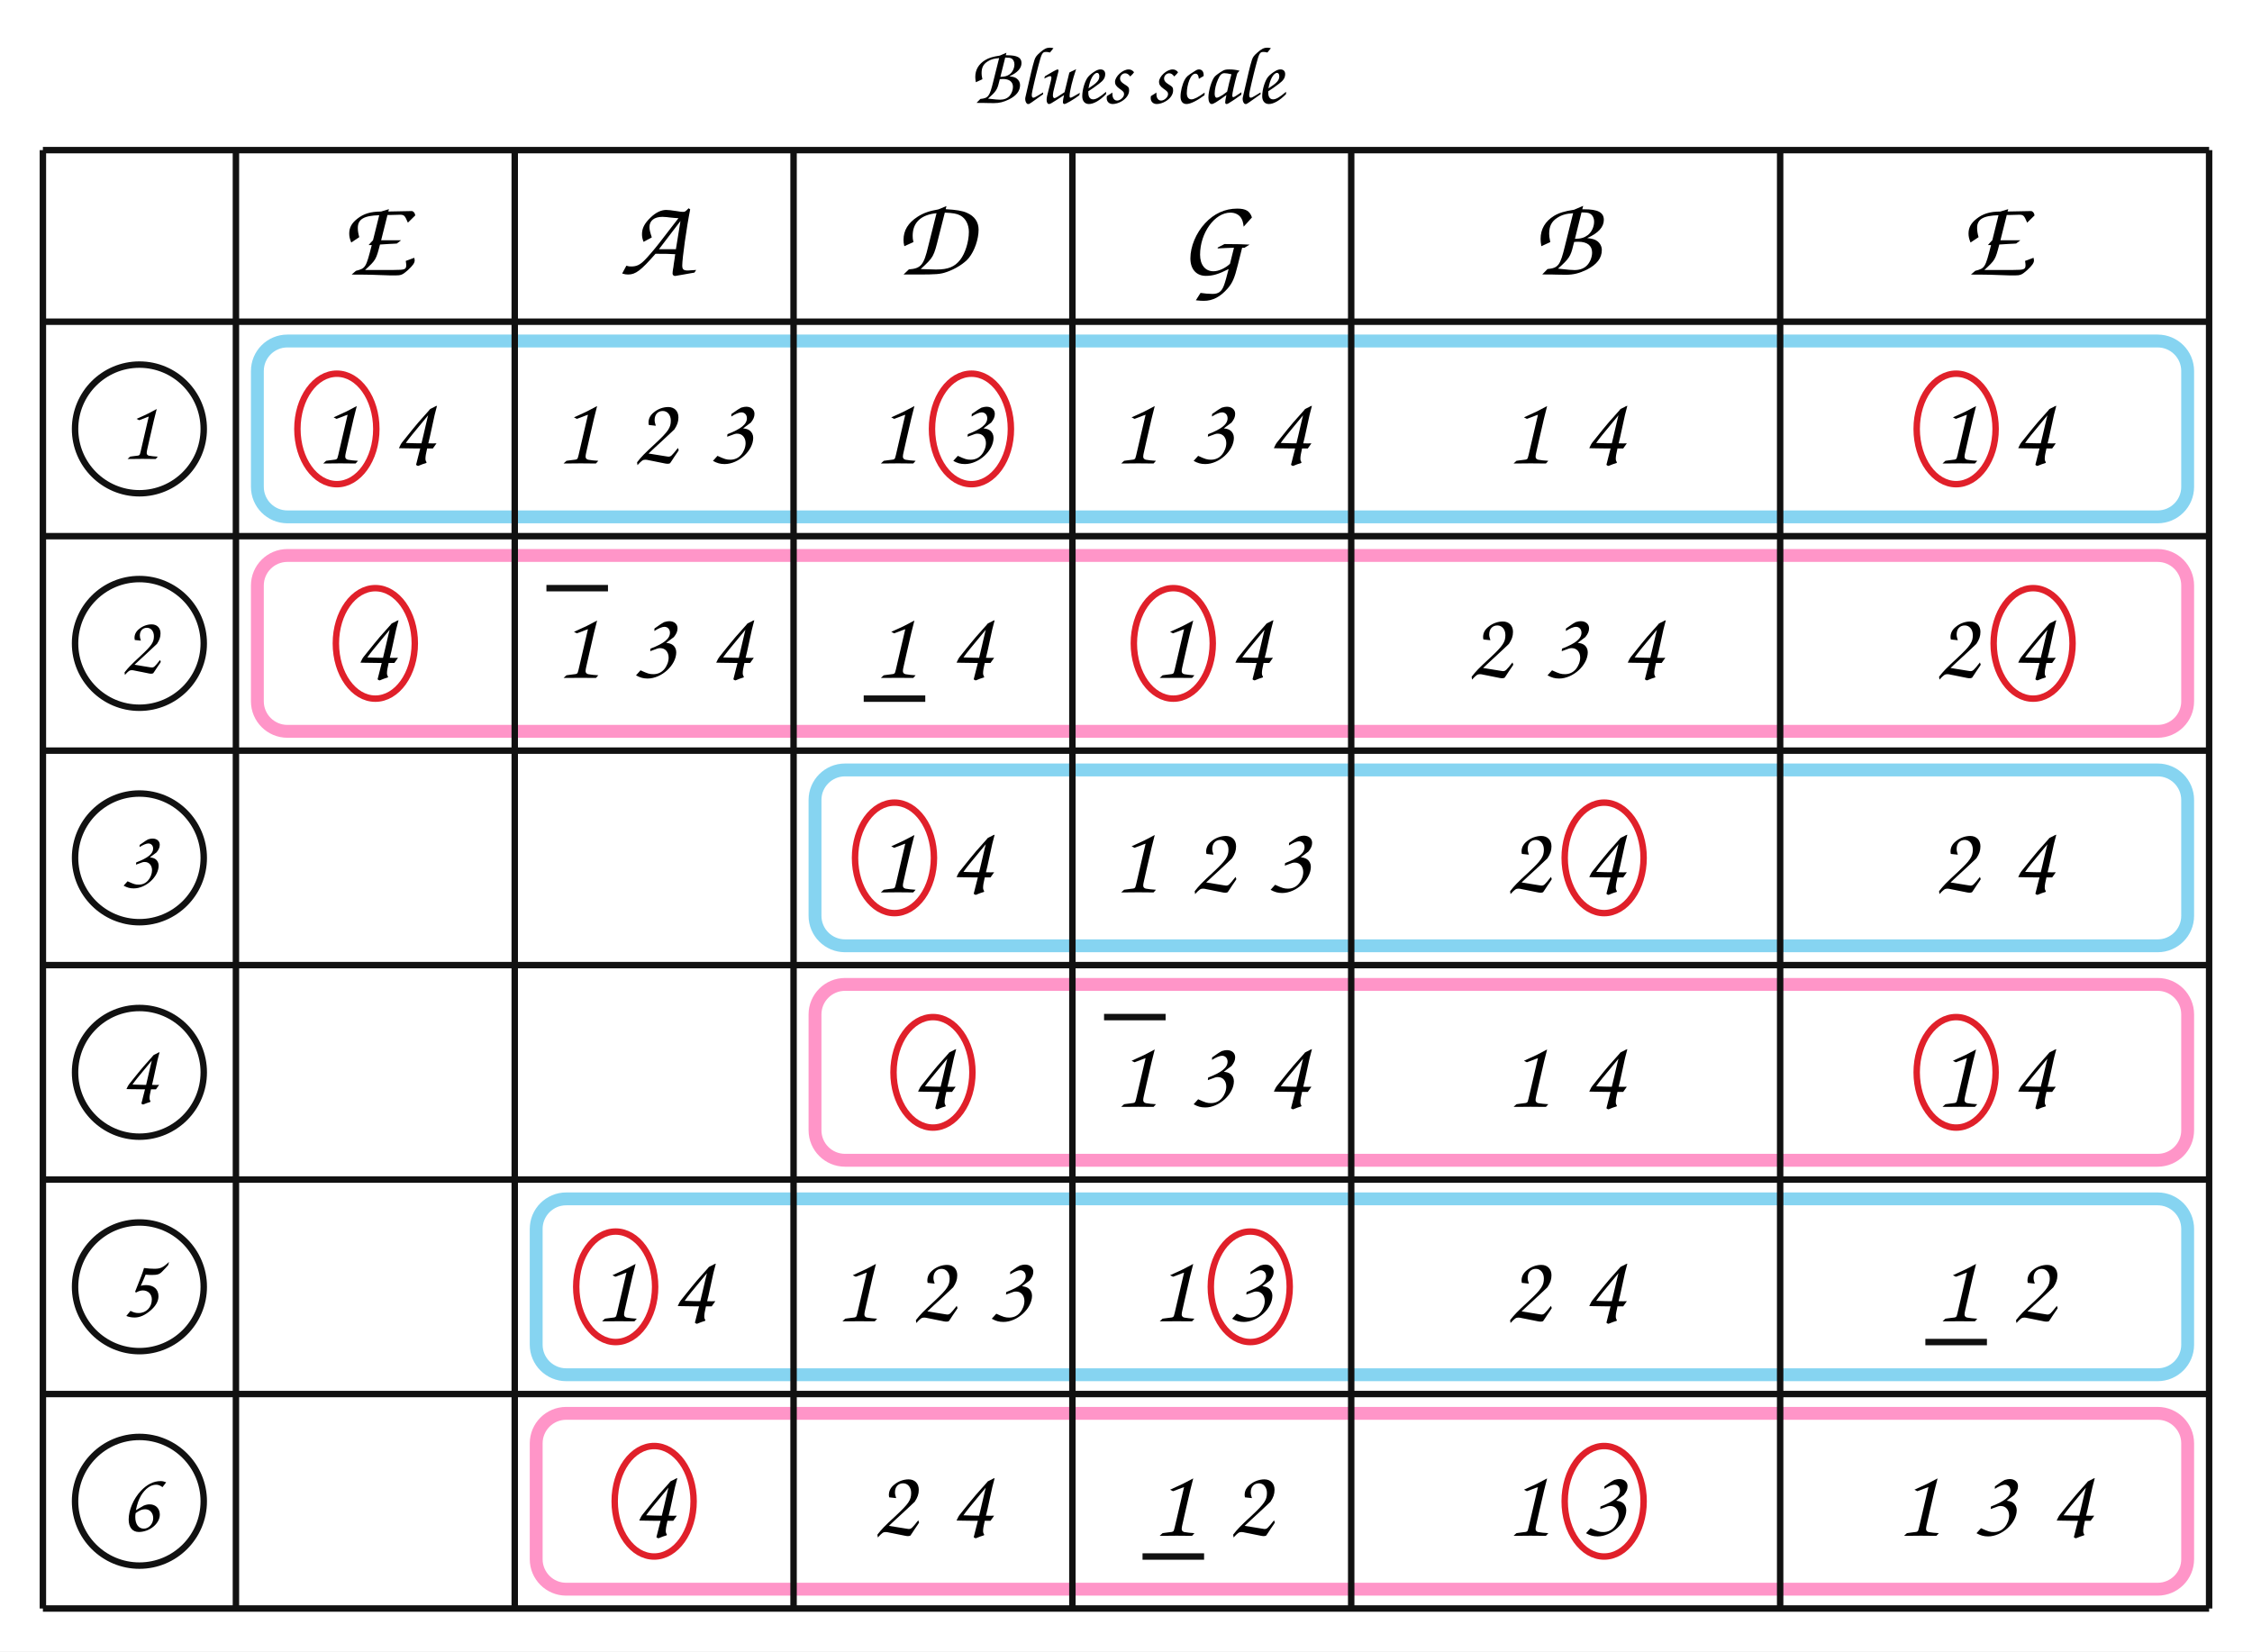
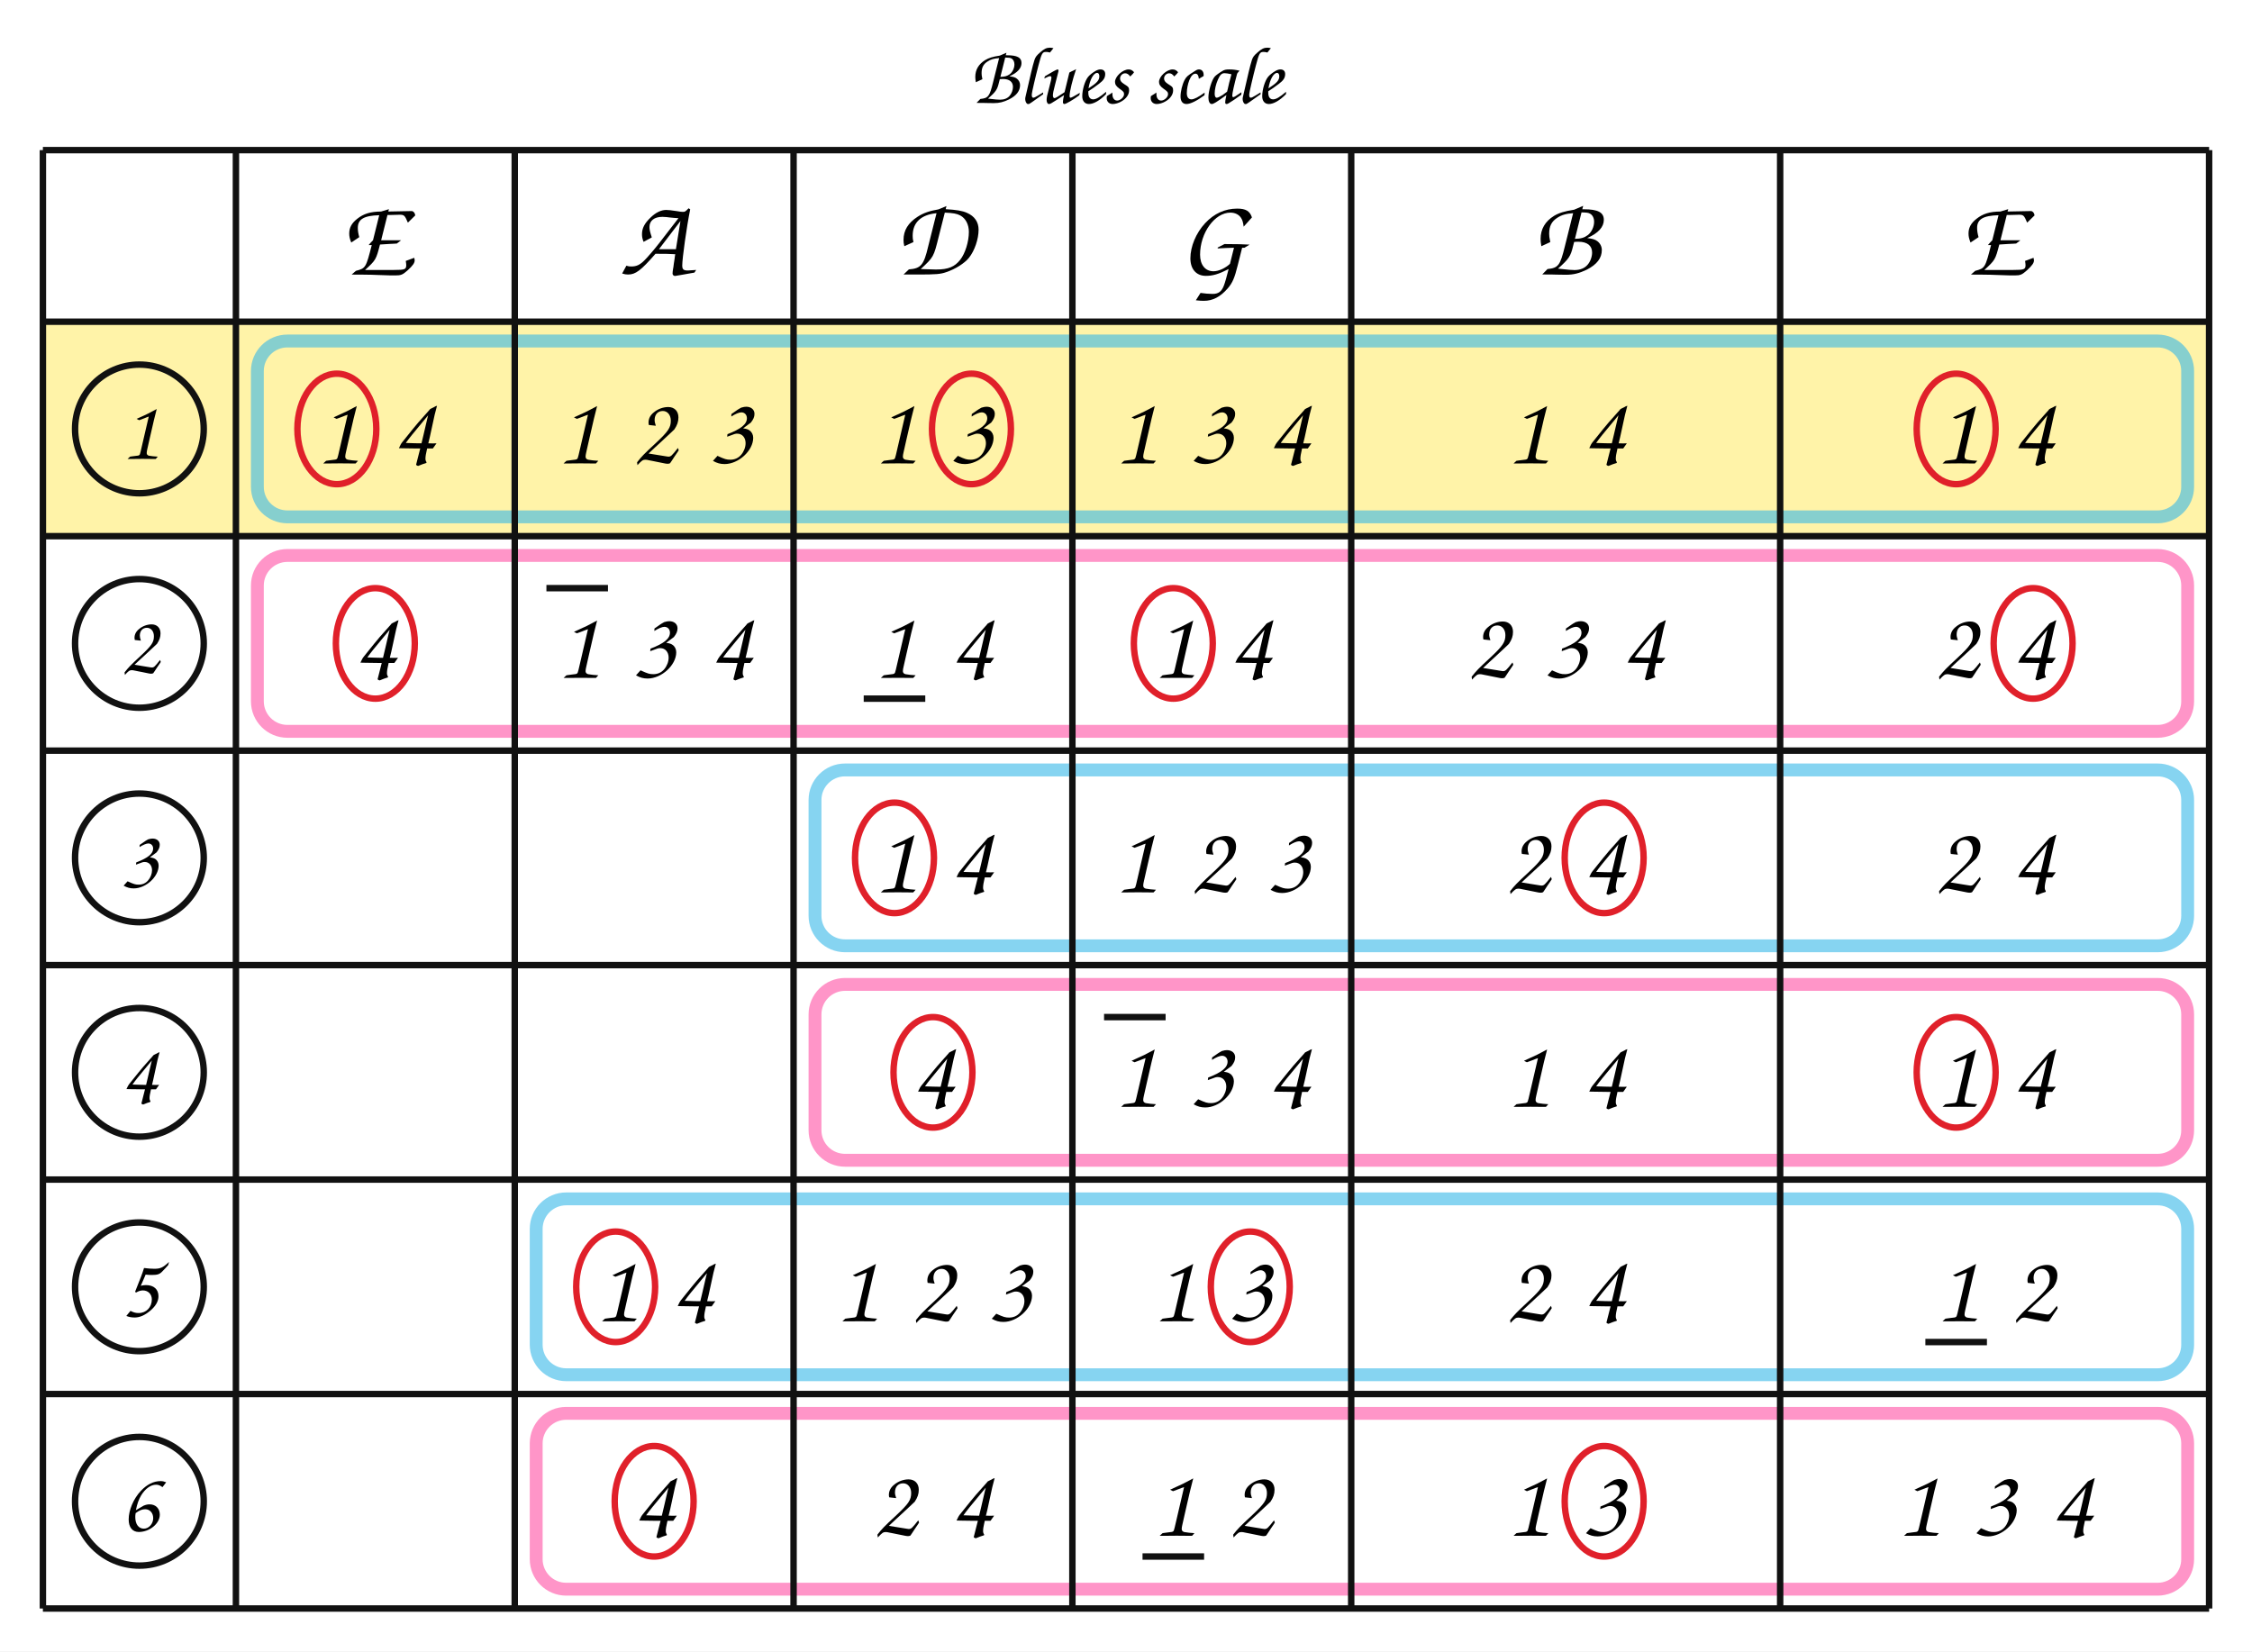
<svg xmlns="http://www.w3.org/2000/svg" viewBox="0 0 1050 770">
  <rect width="100%" height="100%" fill="#fff" />
  <text x="525" y="48" font-size="38" font-family="Segoe Print, Comic Sans MS, cursive" text-anchor="middle">Blues scale</text>
  <text x="175" y="128" font-size="52" font-family="Segoe Print, Comic Sans MS, cursive" text-anchor="middle">E</text>
  <text x="305" y="128" font-size="52" font-family="Segoe Print, Comic Sans MS, cursive" text-anchor="middle">A</text>
  <text x="435" y="128" font-size="52" font-family="Segoe Print, Comic Sans MS, cursive" text-anchor="middle">D</text>
  <text x="565" y="128" font-size="52" font-family="Segoe Print, Comic Sans MS, cursive" text-anchor="middle">G</text>
  <text x="730" y="128" font-size="52" font-family="Segoe Print, Comic Sans MS, cursive" text-anchor="middle">B</text>
  <text x="930" y="128" font-size="52" font-family="Segoe Print, Comic Sans MS, cursive" text-anchor="middle">E</text>
+   <rect x="20" y="150" width="1010" height="100" fill="#fff3a8" />
  <rect x="120" y="159" width="900" height="82" rx="14" fill="none" stroke="#35b8e8" stroke-width="6" opacity=".6" />
  <circle cx="65" cy="200" r="30" fill="none" stroke="#111" stroke-width="3" />
  <text x="65" y="214" font-size="40" font-family="Segoe Print, Comic Sans MS, cursive" text-anchor="middle">1</text>
  <text x="157.06" y="216.1" font-size="46" font-family="Segoe Print, Comic Sans MS, cursive" text-anchor="middle">1</text>
  <ellipse cx="157.06" cy="200" rx="18.4" ry="25.76" fill="none" stroke="#e0202a" stroke-width="3" />
  <text x="192.94" y="216.1" font-size="46" font-family="Segoe Print, Comic Sans MS, cursive" text-anchor="middle">4</text>
  <text x="269.12" y="216.1" font-size="46" font-family="Segoe Print, Comic Sans MS, cursive" text-anchor="middle">1</text>
  <text x="305" y="216.1" font-size="46" font-family="Segoe Print, Comic Sans MS, cursive" text-anchor="middle">2</text>
  <text x="340.88" y="216.1" font-size="46" font-family="Segoe Print, Comic Sans MS, cursive" text-anchor="middle">3</text>
  <text x="417.06" y="216.1" font-size="46" font-family="Segoe Print, Comic Sans MS, cursive" text-anchor="middle">1</text>
  <text x="452.94" y="216.1" font-size="46" font-family="Segoe Print, Comic Sans MS, cursive" text-anchor="middle">3</text>
  <ellipse cx="452.94" cy="200" rx="18.4" ry="25.76" fill="none" stroke="#e0202a" stroke-width="3" />
  <text x="529.12" y="216.1" font-size="46" font-family="Segoe Print, Comic Sans MS, cursive" text-anchor="middle">1</text>
  <text x="565" y="216.1" font-size="46" font-family="Segoe Print, Comic Sans MS, cursive" text-anchor="middle">3</text>
  <text x="600.88" y="216.1" font-size="46" font-family="Segoe Print, Comic Sans MS, cursive" text-anchor="middle">4</text>
  <text x="712.06" y="216.1" font-size="46" font-family="Segoe Print, Comic Sans MS, cursive" text-anchor="middle">1</text>
  <text x="747.94" y="216.1" font-size="46" font-family="Segoe Print, Comic Sans MS, cursive" text-anchor="middle">4</text>
  <text x="912.06" y="216.1" font-size="46" font-family="Segoe Print, Comic Sans MS, cursive" text-anchor="middle">1</text>
  <ellipse cx="912.06" cy="200" rx="18.4" ry="25.76" fill="none" stroke="#e0202a" stroke-width="3" />
  <text x="947.94" y="216.1" font-size="46" font-family="Segoe Print, Comic Sans MS, cursive" text-anchor="middle">4</text>
  <rect x="120" y="259" width="900" height="82" rx="14" fill="none" stroke="#ff4fa3" stroke-width="6" opacity=".6" />
  <circle cx="65" cy="300" r="30" fill="none" stroke="#111" stroke-width="3" />
  <text x="65" y="314" font-size="40" font-family="Segoe Print, Comic Sans MS, cursive" text-anchor="middle">2</text>
  <text x="175" y="316.1" font-size="46" font-family="Segoe Print, Comic Sans MS, cursive" text-anchor="middle">4</text>
  <ellipse cx="175" cy="300" rx="18.4" ry="25.76" fill="none" stroke="#e0202a" stroke-width="3" />
  <text x="269.12" y="316.1" font-size="46" font-family="Segoe Print, Comic Sans MS, cursive" text-anchor="middle">1</text>
  <line x1="254.768" x2="283.472" y1="274.24" y2="274.24" stroke="#111" stroke-width="3" />
  <text x="305" y="316.1" font-size="46" font-family="Segoe Print, Comic Sans MS, cursive" text-anchor="middle">3</text>
  <text x="340.88" y="316.1" font-size="46" font-family="Segoe Print, Comic Sans MS, cursive" text-anchor="middle">4</text>
  <text x="417.06" y="316.1" font-size="46" font-family="Segoe Print, Comic Sans MS, cursive" text-anchor="middle">1</text>
  <line x1="402.708" x2="431.412" y1="325.76" y2="325.76" stroke="#111" stroke-width="3" />
  <text x="452.94" y="316.1" font-size="46" font-family="Segoe Print, Comic Sans MS, cursive" text-anchor="middle">4</text>
  <text x="547.06" y="316.1" font-size="46" font-family="Segoe Print, Comic Sans MS, cursive" text-anchor="middle">1</text>
  <ellipse cx="547.06" cy="300" rx="18.4" ry="25.76" fill="none" stroke="#e0202a" stroke-width="3" />
  <text x="582.94" y="316.1" font-size="46" font-family="Segoe Print, Comic Sans MS, cursive" text-anchor="middle">4</text>
  <text x="694.12" y="316.1" font-size="46" font-family="Segoe Print, Comic Sans MS, cursive" text-anchor="middle">2</text>
  <text x="730" y="316.1" font-size="46" font-family="Segoe Print, Comic Sans MS, cursive" text-anchor="middle">3</text>
  <text x="765.88" y="316.1" font-size="46" font-family="Segoe Print, Comic Sans MS, cursive" text-anchor="middle">4</text>
  <text x="912.06" y="316.1" font-size="46" font-family="Segoe Print, Comic Sans MS, cursive" text-anchor="middle">2</text>
  <text x="947.94" y="316.1" font-size="46" font-family="Segoe Print, Comic Sans MS, cursive" text-anchor="middle">4</text>
  <ellipse cx="947.94" cy="300" rx="18.4" ry="25.76" fill="none" stroke="#e0202a" stroke-width="3" />
  <rect x="380" y="359" width="640" height="82" rx="14" fill="none" stroke="#35b8e8" stroke-width="6" opacity=".6" />
  <circle cx="65" cy="400" r="30" fill="none" stroke="#111" stroke-width="3" />
  <text x="65" y="414" font-size="40" font-family="Segoe Print, Comic Sans MS, cursive" text-anchor="middle">3</text>
  <text x="417.06" y="416.1" font-size="46" font-family="Segoe Print, Comic Sans MS, cursive" text-anchor="middle">1</text>
  <ellipse cx="417.06" cy="400" rx="18.4" ry="25.76" fill="none" stroke="#e0202a" stroke-width="3" />
  <text x="452.94" y="416.1" font-size="46" font-family="Segoe Print, Comic Sans MS, cursive" text-anchor="middle">4</text>
  <text x="529.12" y="416.1" font-size="46" font-family="Segoe Print, Comic Sans MS, cursive" text-anchor="middle">1</text>
  <text x="565" y="416.1" font-size="46" font-family="Segoe Print, Comic Sans MS, cursive" text-anchor="middle">2</text>
  <text x="600.88" y="416.1" font-size="46" font-family="Segoe Print, Comic Sans MS, cursive" text-anchor="middle">3</text>
  <text x="712.06" y="416.1" font-size="46" font-family="Segoe Print, Comic Sans MS, cursive" text-anchor="middle">2</text>
  <text x="747.94" y="416.1" font-size="46" font-family="Segoe Print, Comic Sans MS, cursive" text-anchor="middle">4</text>
  <ellipse cx="747.94" cy="400" rx="18.4" ry="25.76" fill="none" stroke="#e0202a" stroke-width="3" />
  <text x="912.06" y="416.1" font-size="46" font-family="Segoe Print, Comic Sans MS, cursive" text-anchor="middle">2</text>
  <text x="947.94" y="416.1" font-size="46" font-family="Segoe Print, Comic Sans MS, cursive" text-anchor="middle">4</text>
  <rect x="380" y="459" width="640" height="82" rx="14" fill="none" stroke="#ff4fa3" stroke-width="6" opacity=".6" />
  <circle cx="65" cy="500" r="30" fill="none" stroke="#111" stroke-width="3" />
  <text x="65" y="514" font-size="40" font-family="Segoe Print, Comic Sans MS, cursive" text-anchor="middle">4</text>
  <text x="435" y="516.1" font-size="46" font-family="Segoe Print, Comic Sans MS, cursive" text-anchor="middle">4</text>
  <ellipse cx="435" cy="500" rx="18.4" ry="25.76" fill="none" stroke="#e0202a" stroke-width="3" />
  <text x="529.12" y="516.1" font-size="46" font-family="Segoe Print, Comic Sans MS, cursive" text-anchor="middle">1</text>
  <line x1="514.768" x2="543.472" y1="474.24" y2="474.24" stroke="#111" stroke-width="3" />
  <text x="565" y="516.1" font-size="46" font-family="Segoe Print, Comic Sans MS, cursive" text-anchor="middle">3</text>
  <text x="600.88" y="516.1" font-size="46" font-family="Segoe Print, Comic Sans MS, cursive" text-anchor="middle">4</text>
  <text x="712.06" y="516.1" font-size="46" font-family="Segoe Print, Comic Sans MS, cursive" text-anchor="middle">1</text>
  <text x="747.94" y="516.1" font-size="46" font-family="Segoe Print, Comic Sans MS, cursive" text-anchor="middle">4</text>
  <text x="912.06" y="516.1" font-size="46" font-family="Segoe Print, Comic Sans MS, cursive" text-anchor="middle">1</text>
  <ellipse cx="912.06" cy="500" rx="18.4" ry="25.76" fill="none" stroke="#e0202a" stroke-width="3" />
  <text x="947.94" y="516.1" font-size="46" font-family="Segoe Print, Comic Sans MS, cursive" text-anchor="middle">4</text>
  <rect x="250" y="559" width="770" height="82" rx="14" fill="none" stroke="#35b8e8" stroke-width="6" opacity=".6" />
  <circle cx="65" cy="600" r="30" fill="none" stroke="#111" stroke-width="3" />
  <text x="65" y="614" font-size="40" font-family="Segoe Print, Comic Sans MS, cursive" text-anchor="middle">5</text>
  <text x="287.06" y="616.1" font-size="46" font-family="Segoe Print, Comic Sans MS, cursive" text-anchor="middle">1</text>
  <ellipse cx="287.06" cy="600" rx="18.4" ry="25.76" fill="none" stroke="#e0202a" stroke-width="3" />
  <text x="322.94" y="616.1" font-size="46" font-family="Segoe Print, Comic Sans MS, cursive" text-anchor="middle">4</text>
  <text x="399.12" y="616.1" font-size="46" font-family="Segoe Print, Comic Sans MS, cursive" text-anchor="middle">1</text>
  <text x="435" y="616.1" font-size="46" font-family="Segoe Print, Comic Sans MS, cursive" text-anchor="middle">2</text>
  <text x="470.88" y="616.1" font-size="46" font-family="Segoe Print, Comic Sans MS, cursive" text-anchor="middle">3</text>
  <text x="547.06" y="616.1" font-size="46" font-family="Segoe Print, Comic Sans MS, cursive" text-anchor="middle">1</text>
  <text x="582.94" y="616.1" font-size="46" font-family="Segoe Print, Comic Sans MS, cursive" text-anchor="middle">3</text>
  <ellipse cx="582.94" cy="600" rx="18.4" ry="25.76" fill="none" stroke="#e0202a" stroke-width="3" />
  <text x="712.06" y="616.1" font-size="46" font-family="Segoe Print, Comic Sans MS, cursive" text-anchor="middle">2</text>
  <text x="747.94" y="616.1" font-size="46" font-family="Segoe Print, Comic Sans MS, cursive" text-anchor="middle">4</text>
  <text x="912.06" y="616.1" font-size="46" font-family="Segoe Print, Comic Sans MS, cursive" text-anchor="middle">1</text>
  <line x1="897.708" x2="926.412" y1="625.76" y2="625.76" stroke="#111" stroke-width="3" />
  <text x="947.94" y="616.1" font-size="46" font-family="Segoe Print, Comic Sans MS, cursive" text-anchor="middle">2</text>
  <rect x="250" y="659" width="770" height="82" rx="14" fill="none" stroke="#ff4fa3" stroke-width="6" opacity=".6" />
  <circle cx="65" cy="700" r="30" fill="none" stroke="#111" stroke-width="3" />
  <text x="65" y="714" font-size="40" font-family="Segoe Print, Comic Sans MS, cursive" text-anchor="middle">6</text>
  <text x="305" y="716.1" font-size="46" font-family="Segoe Print, Comic Sans MS, cursive" text-anchor="middle">4</text>
  <ellipse cx="305" cy="700" rx="18.4" ry="25.76" fill="none" stroke="#e0202a" stroke-width="3" />
  <text x="417.06" y="716.1" font-size="46" font-family="Segoe Print, Comic Sans MS, cursive" text-anchor="middle">2</text>
  <text x="452.94" y="716.1" font-size="46" font-family="Segoe Print, Comic Sans MS, cursive" text-anchor="middle">4</text>
  <text x="547.06" y="716.1" font-size="46" font-family="Segoe Print, Comic Sans MS, cursive" text-anchor="middle">1</text>
  <line x1="532.708" x2="561.412" y1="725.76" y2="725.76" stroke="#111" stroke-width="3" />
  <text x="582.94" y="716.1" font-size="46" font-family="Segoe Print, Comic Sans MS, cursive" text-anchor="middle">2</text>
  <text x="712.06" y="716.1" font-size="46" font-family="Segoe Print, Comic Sans MS, cursive" text-anchor="middle">1</text>
  <text x="747.94" y="716.1" font-size="46" font-family="Segoe Print, Comic Sans MS, cursive" text-anchor="middle">3</text>
  <ellipse cx="747.94" cy="700" rx="18.4" ry="25.76" fill="none" stroke="#e0202a" stroke-width="3" />
  <text x="894.12" y="716.1" font-size="46" font-family="Segoe Print, Comic Sans MS, cursive" text-anchor="middle">1</text>
  <text x="930" y="716.1" font-size="46" font-family="Segoe Print, Comic Sans MS, cursive" text-anchor="middle">3</text>
  <text x="965.88" y="716.1" font-size="46" font-family="Segoe Print, Comic Sans MS, cursive" text-anchor="middle">4</text>
  <line x1="20" x2="1030" y1="70" y2="70" stroke="#111" stroke-width="3" />
  <line x1="20" x2="1030" y1="150" y2="150" stroke="#111" stroke-width="3" />
  <line x1="20" x2="1030" y1="250" y2="250" stroke="#111" stroke-width="3" />
  <line x1="20" x2="1030" y1="350" y2="350" stroke="#111" stroke-width="3" />
  <line x1="20" x2="1030" y1="450" y2="450" stroke="#111" stroke-width="3" />
  <line x1="20" x2="1030" y1="550" y2="550" stroke="#111" stroke-width="3" />
  <line x1="20" x2="1030" y1="650" y2="650" stroke="#111" stroke-width="3" />
  <line x1="20" x2="1030" y1="750" y2="750" stroke="#111" stroke-width="3" />
  <line x1="20" x2="20" y1="70" y2="750" stroke="#111" stroke-width="3" />
  <line x1="110" x2="110" y1="70" y2="750" stroke="#111" stroke-width="3" />
  <line x1="240" x2="240" y1="70" y2="750" stroke="#111" stroke-width="3" />
  <line x1="370" x2="370" y1="70" y2="750" stroke="#111" stroke-width="3" />
  <line x1="500" x2="500" y1="70" y2="750" stroke="#111" stroke-width="3" />
  <line x1="630" x2="630" y1="70" y2="750" stroke="#111" stroke-width="3" />
  <line x1="830" x2="830" y1="70" y2="750" stroke="#111" stroke-width="3" />
  <line x1="1030" x2="1030" y1="70" y2="750" stroke="#111" stroke-width="3" />
</svg>
